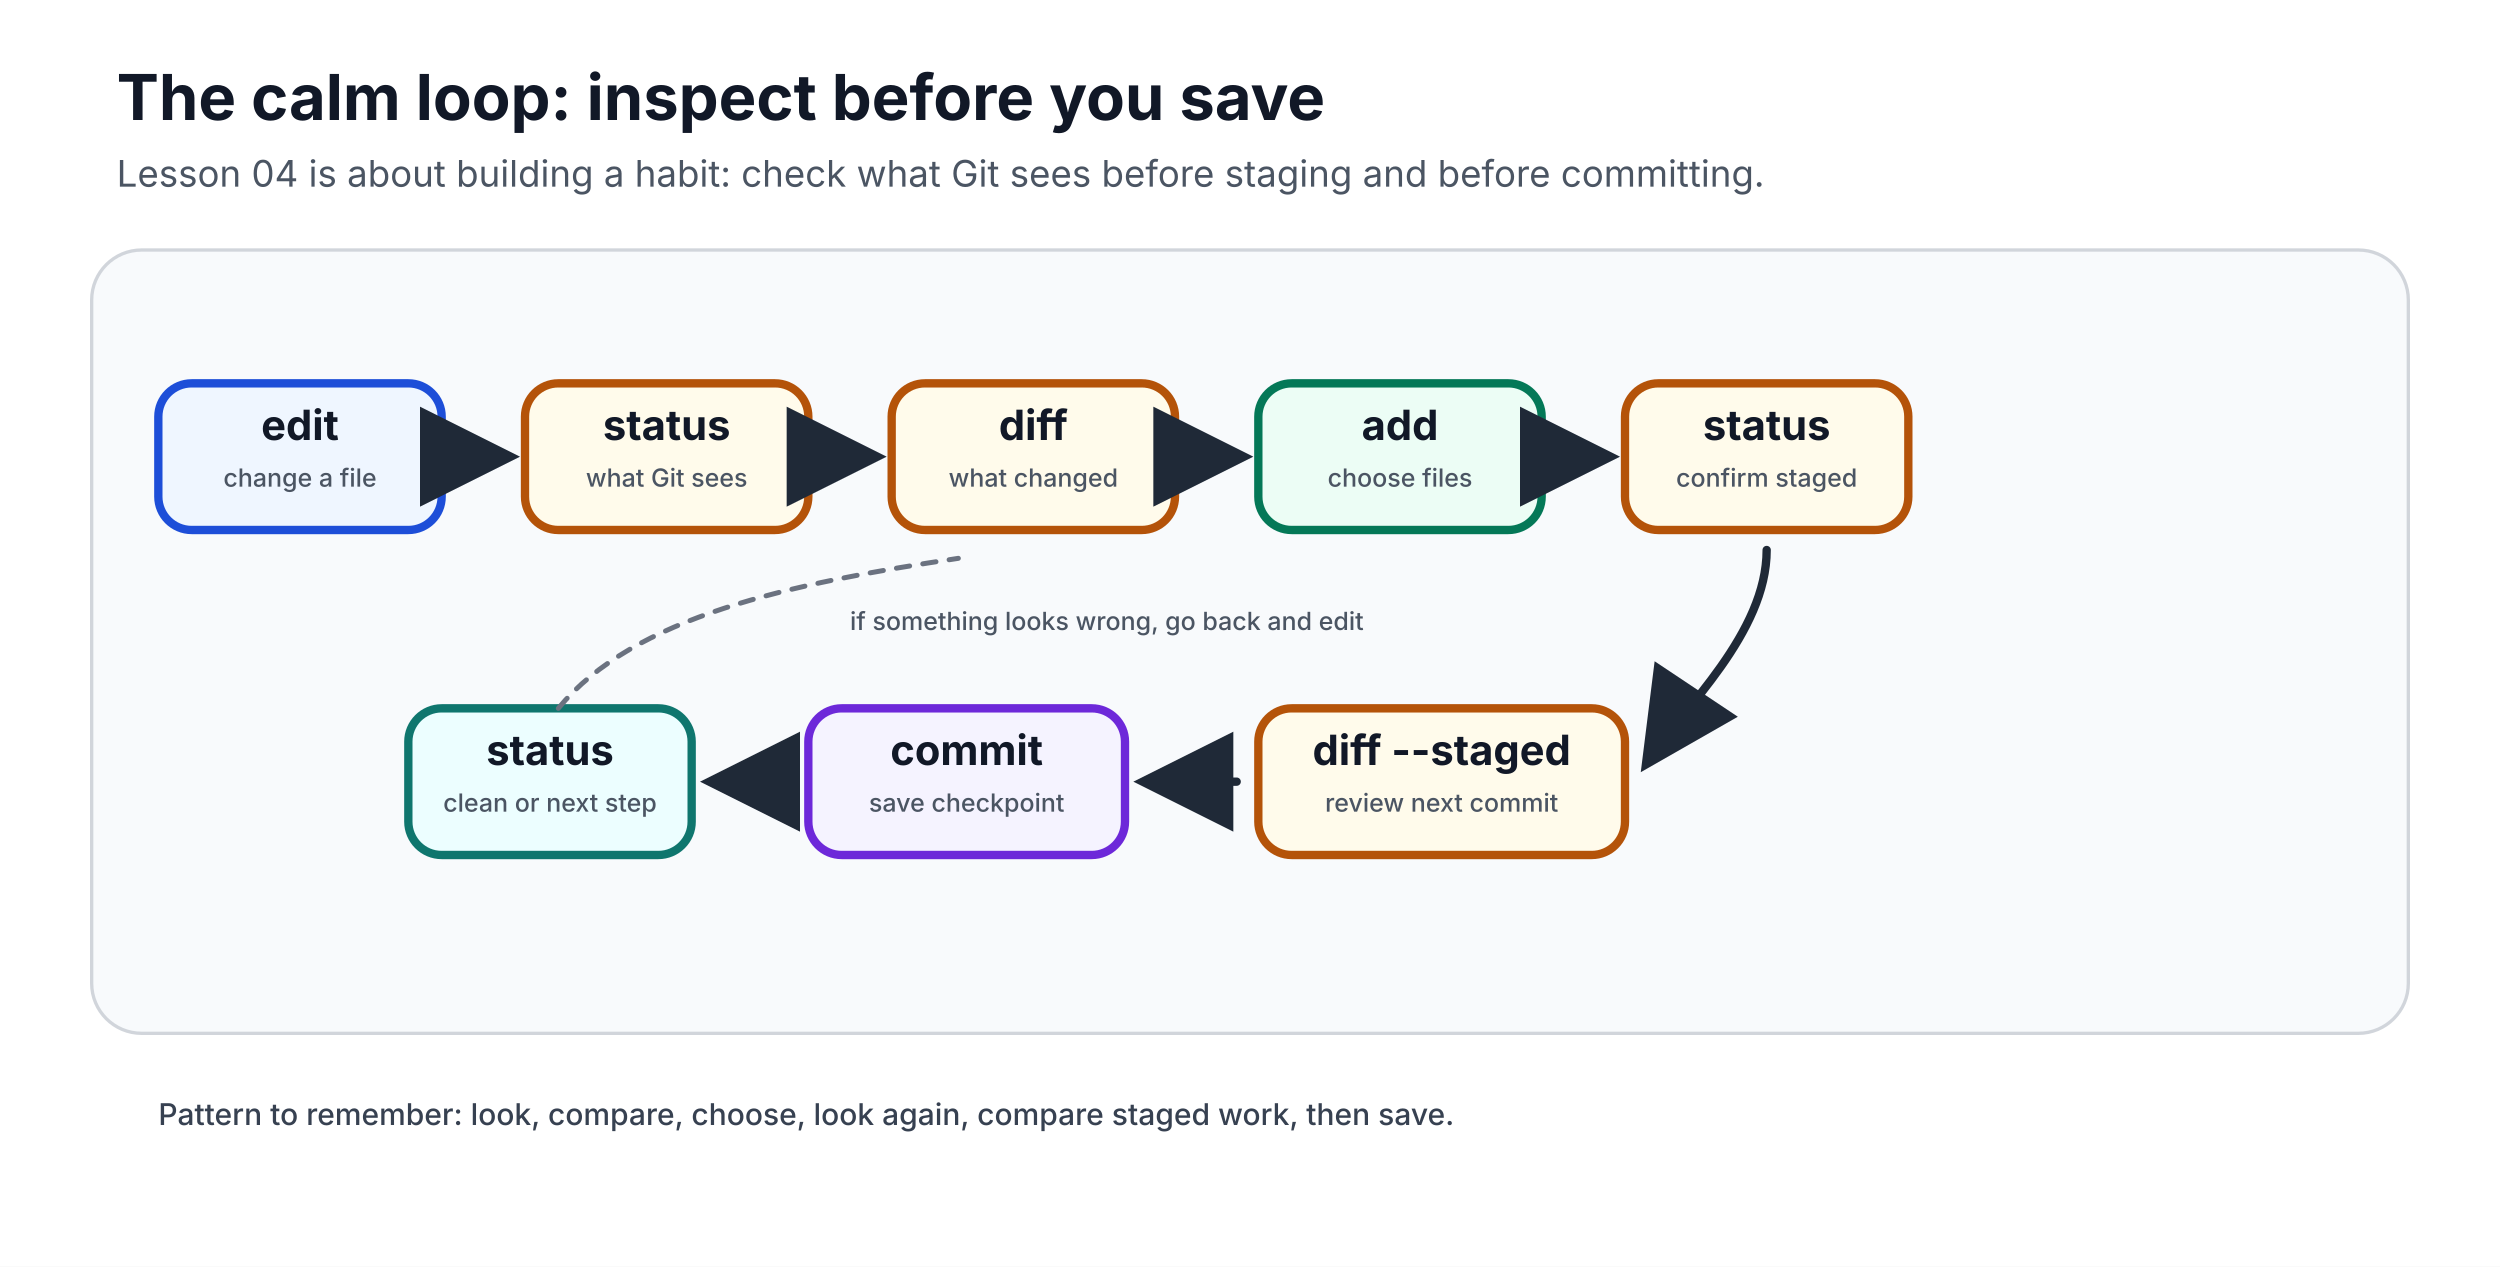
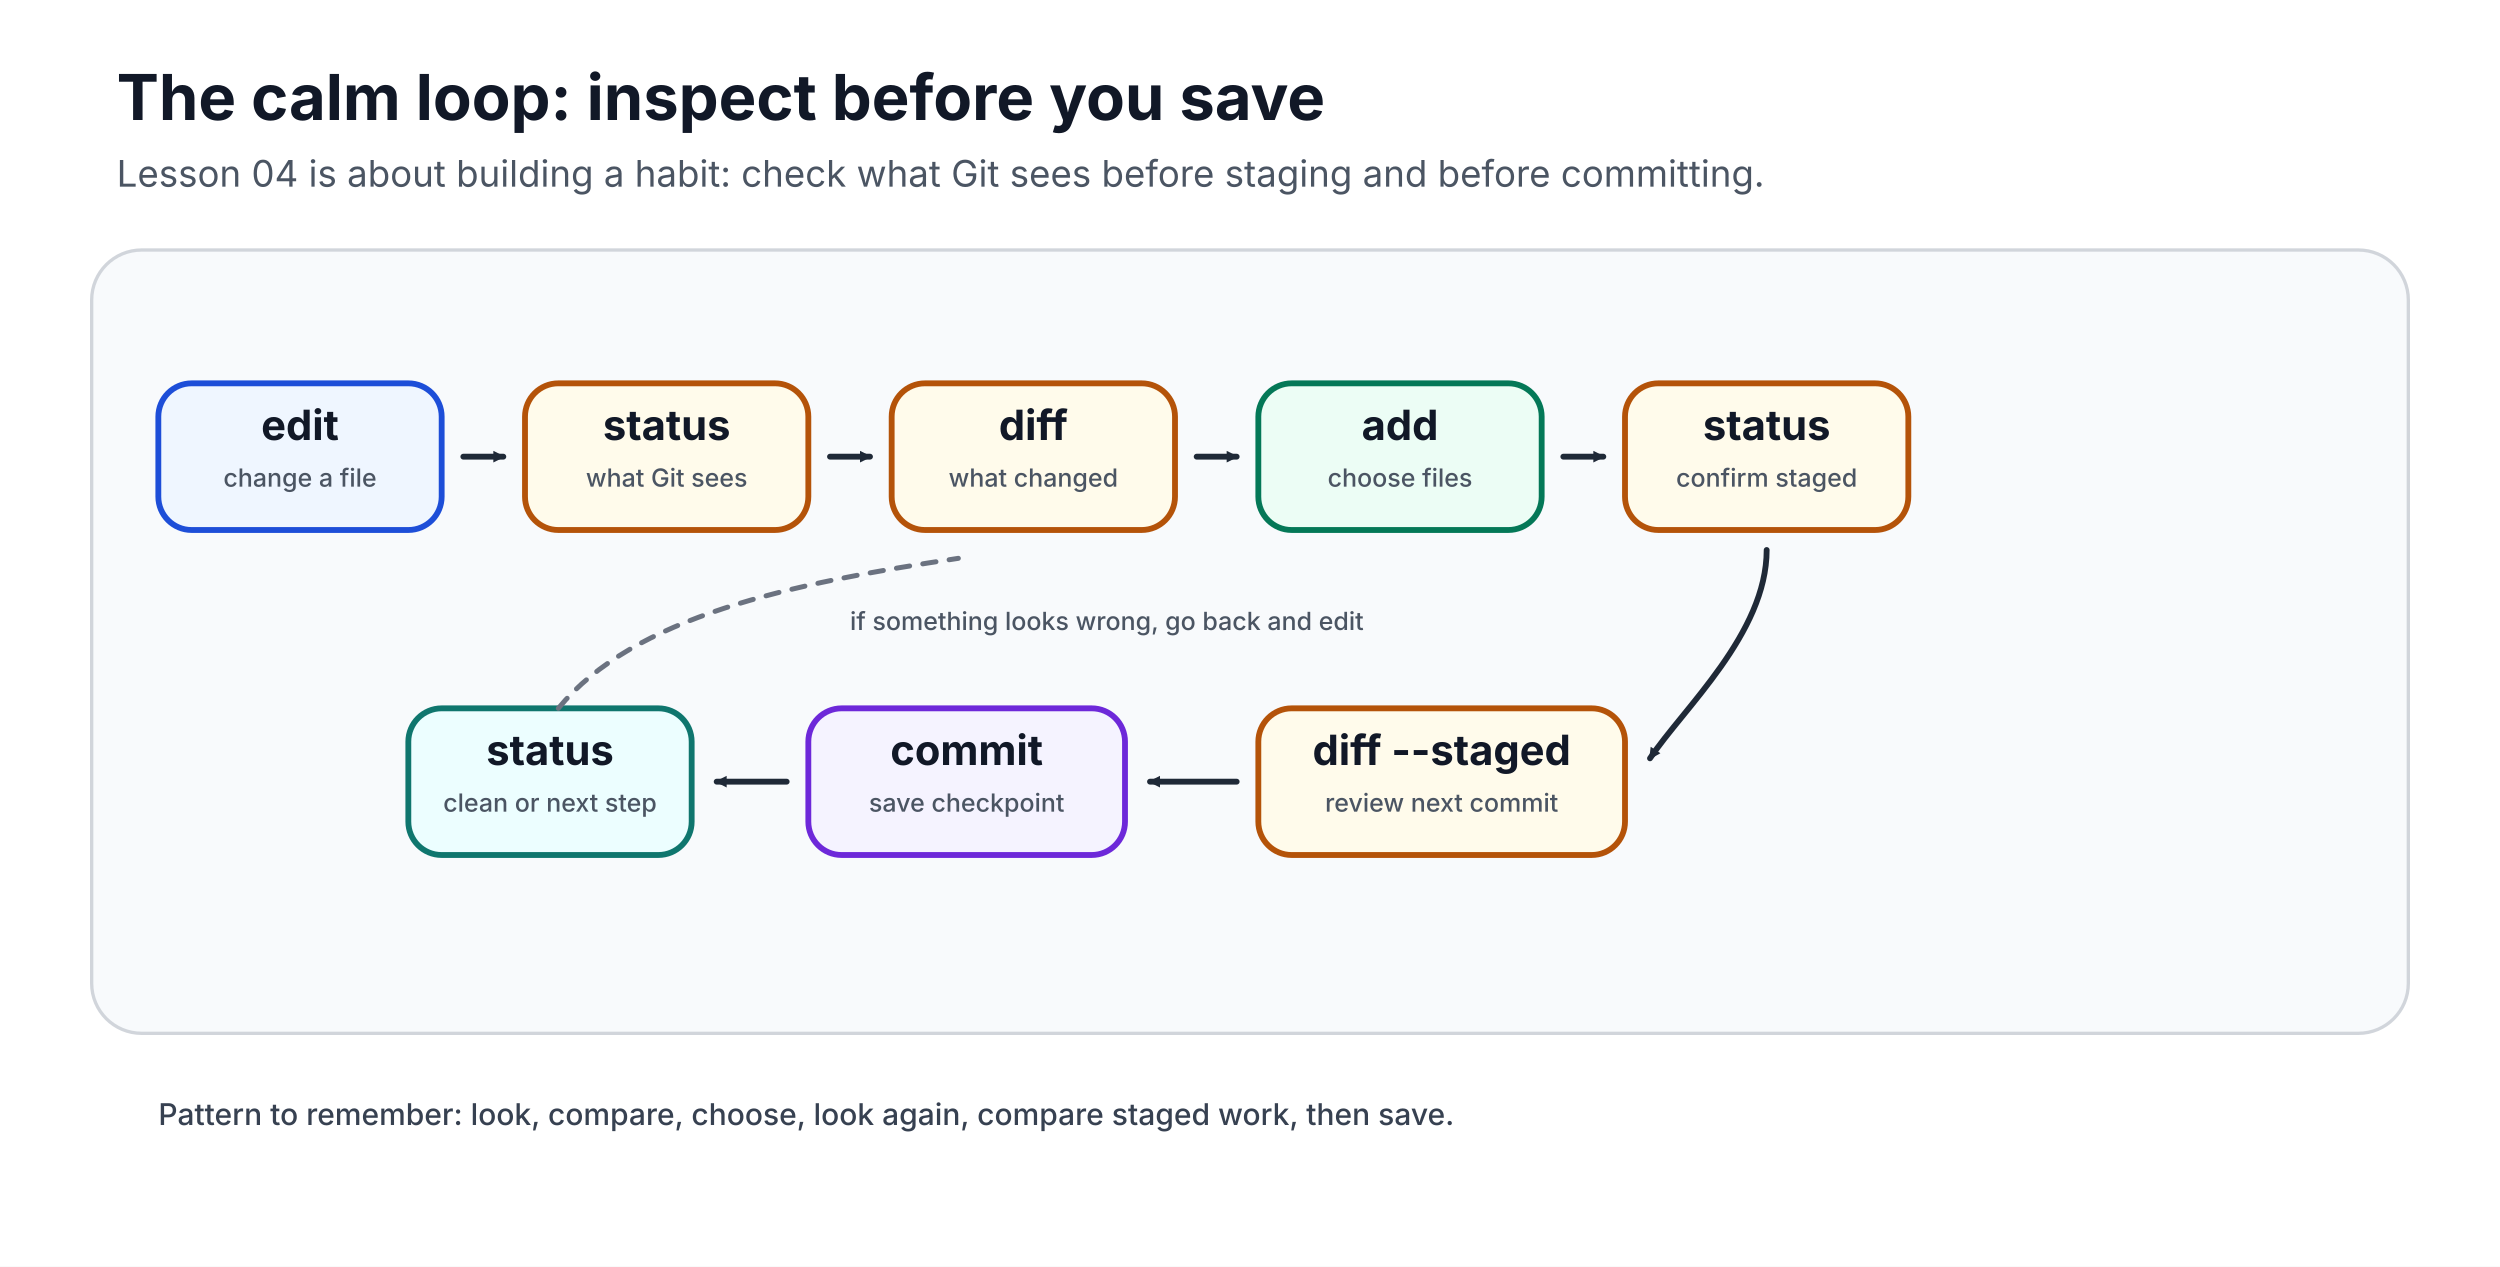
<svg xmlns="http://www.w3.org/2000/svg" width="1500" height="760" viewBox="0 0 1500 760" role="img" aria-labelledby="title desc">
  <defs>
-     <marker id="arrow" markerWidth="12" markerHeight="12" refX="10" refY="6" orient="auto" markerUnits="strokeWidth">
-       <path d="M 0 0 L 12 6 L 0 12 z" fill="#1f2937" />
+     <marker id="arrow" markerWidth="7" markerHeight="7" refX="6" refY="3.5" orient="auto" markerUnits="userSpaceOnUse">
+       <path d="M 0 0 L 7 3.5 L 0 7 z" fill="#1f2937" />
    </marker>
    <style>
      .bg { fill:#ffffff; }
      .panel { fill:#f8fafc; stroke:#d1d5db; stroke-width:2; rx:30; }
      .edit { fill:#eff6ff; stroke:#1d4ed8; }
      .inspect { fill:#fffbeb; stroke:#b45309; }
      .stage { fill:#ecfdf5; stroke:#047857; }
      .commit { fill:#f5f3ff; stroke:#6d28d9; }
      .confirm { fill:#ecfeff; stroke:#0f766e; }
-       .box { stroke-width:5; rx:20; }
+       .box { stroke-width:3.5; rx:20; }
      .title { font: 700 38px -apple-system,BlinkMacSystemFont,'Segoe UI',sans-serif; fill:#111827; }
      .subtitle { font: 400 22px -apple-system,BlinkMacSystemFont,'Segoe UI',sans-serif; fill:#4b5563; }
      .label { font: 700 25px -apple-system,BlinkMacSystemFont,'Segoe UI',sans-serif; fill:#111827; }
      .small { font: 500 18px -apple-system,BlinkMacSystemFont,'Segoe UI',sans-serif; fill:#374151; }
      .tiny { font: 500 15px -apple-system,BlinkMacSystemFont,'Segoe UI',sans-serif; fill:#4b5563; }
-       .arrow { stroke:#1f2937; stroke-width:5; fill:none; stroke-linecap:round; marker-end:url(#arrow); }
+       .arrow { stroke:#1f2937; stroke-width:3.5; fill:none; stroke-linecap:round; marker-end:url(#arrow); }
      .quiet { stroke:#6b7280; stroke-width:3; fill:none; stroke-linecap:round; stroke-dasharray:8 8; }
    </style>
  </defs>
  <rect class="bg" width="100%" height="100%" />
  <text x="70" y="72" class="title">The calm loop: inspect before you save</text>
  <text x="70" y="112" class="subtitle">Lesson 04 is about building a habit: check what Git sees before staging and before committing.</text>
  <rect x="55" y="150" width="1390" height="470" class="panel" />
  <rect x="95" y="230" width="170" height="88" class="box edit" />
  <text x="180" y="264" text-anchor="middle" class="label">edit</text>
  <text x="180" y="292" text-anchor="middle" class="tiny">change a file</text>
  <rect x="315" y="230" width="170" height="88" class="box inspect" />
  <text x="400" y="264" text-anchor="middle" class="label">status</text>
  <text x="400" y="292" text-anchor="middle" class="tiny">what Git sees</text>
  <rect x="535" y="230" width="170" height="88" class="box inspect" />
  <text x="620" y="264" text-anchor="middle" class="label">diff</text>
  <text x="620" y="292" text-anchor="middle" class="tiny">what changed</text>
  <rect x="755" y="230" width="170" height="88" class="box stage" />
  <text x="840" y="264" text-anchor="middle" class="label">add</text>
  <text x="840" y="292" text-anchor="middle" class="tiny">choose files</text>
  <rect x="975" y="230" width="170" height="88" class="box inspect" />
  <text x="1060" y="264" text-anchor="middle" class="label">status</text>
  <text x="1060" y="292" text-anchor="middle" class="tiny">confirm staged</text>
  <rect x="755" y="425" width="220" height="88" class="box inspect" />
  <text x="865" y="459" text-anchor="middle" class="label">diff --staged</text>
  <text x="865" y="487" text-anchor="middle" class="tiny">review next commit</text>
  <rect x="485" y="425" width="190" height="88" class="box commit" />
  <text x="580" y="459" text-anchor="middle" class="label">commit</text>
  <text x="580" y="487" text-anchor="middle" class="tiny">save checkpoint</text>
  <rect x="245" y="425" width="170" height="88" class="box confirm" />
  <text x="330" y="459" text-anchor="middle" class="label">status</text>
  <text x="330" y="487" text-anchor="middle" class="tiny">clean or next step</text>
  <path d="M 278 274 L 302 274" class="arrow" />
  <path d="M 498 274 L 522 274" class="arrow" />
  <path d="M 718 274 L 742 274" class="arrow" />
  <path d="M 938 274 L 962 274" class="arrow" />
  <path d="M 1060 330 C 1060 380, 1010 425, 990 455" class="arrow" />
  <path d="M 742 469 L 690 469" class="arrow" />
  <path d="M 472 469 L 430 469" class="arrow" />
  <path d="M 335 425 C 380 370, 475 350, 575 335" class="quiet" />
  <text x="510" y="378" class="tiny">if something looks wrong, go back and edit</text>
  <text x="95" y="675" class="small">Pattern to remember: look, compare, choose, look again, compare staged work, then save.</text>
</svg>
